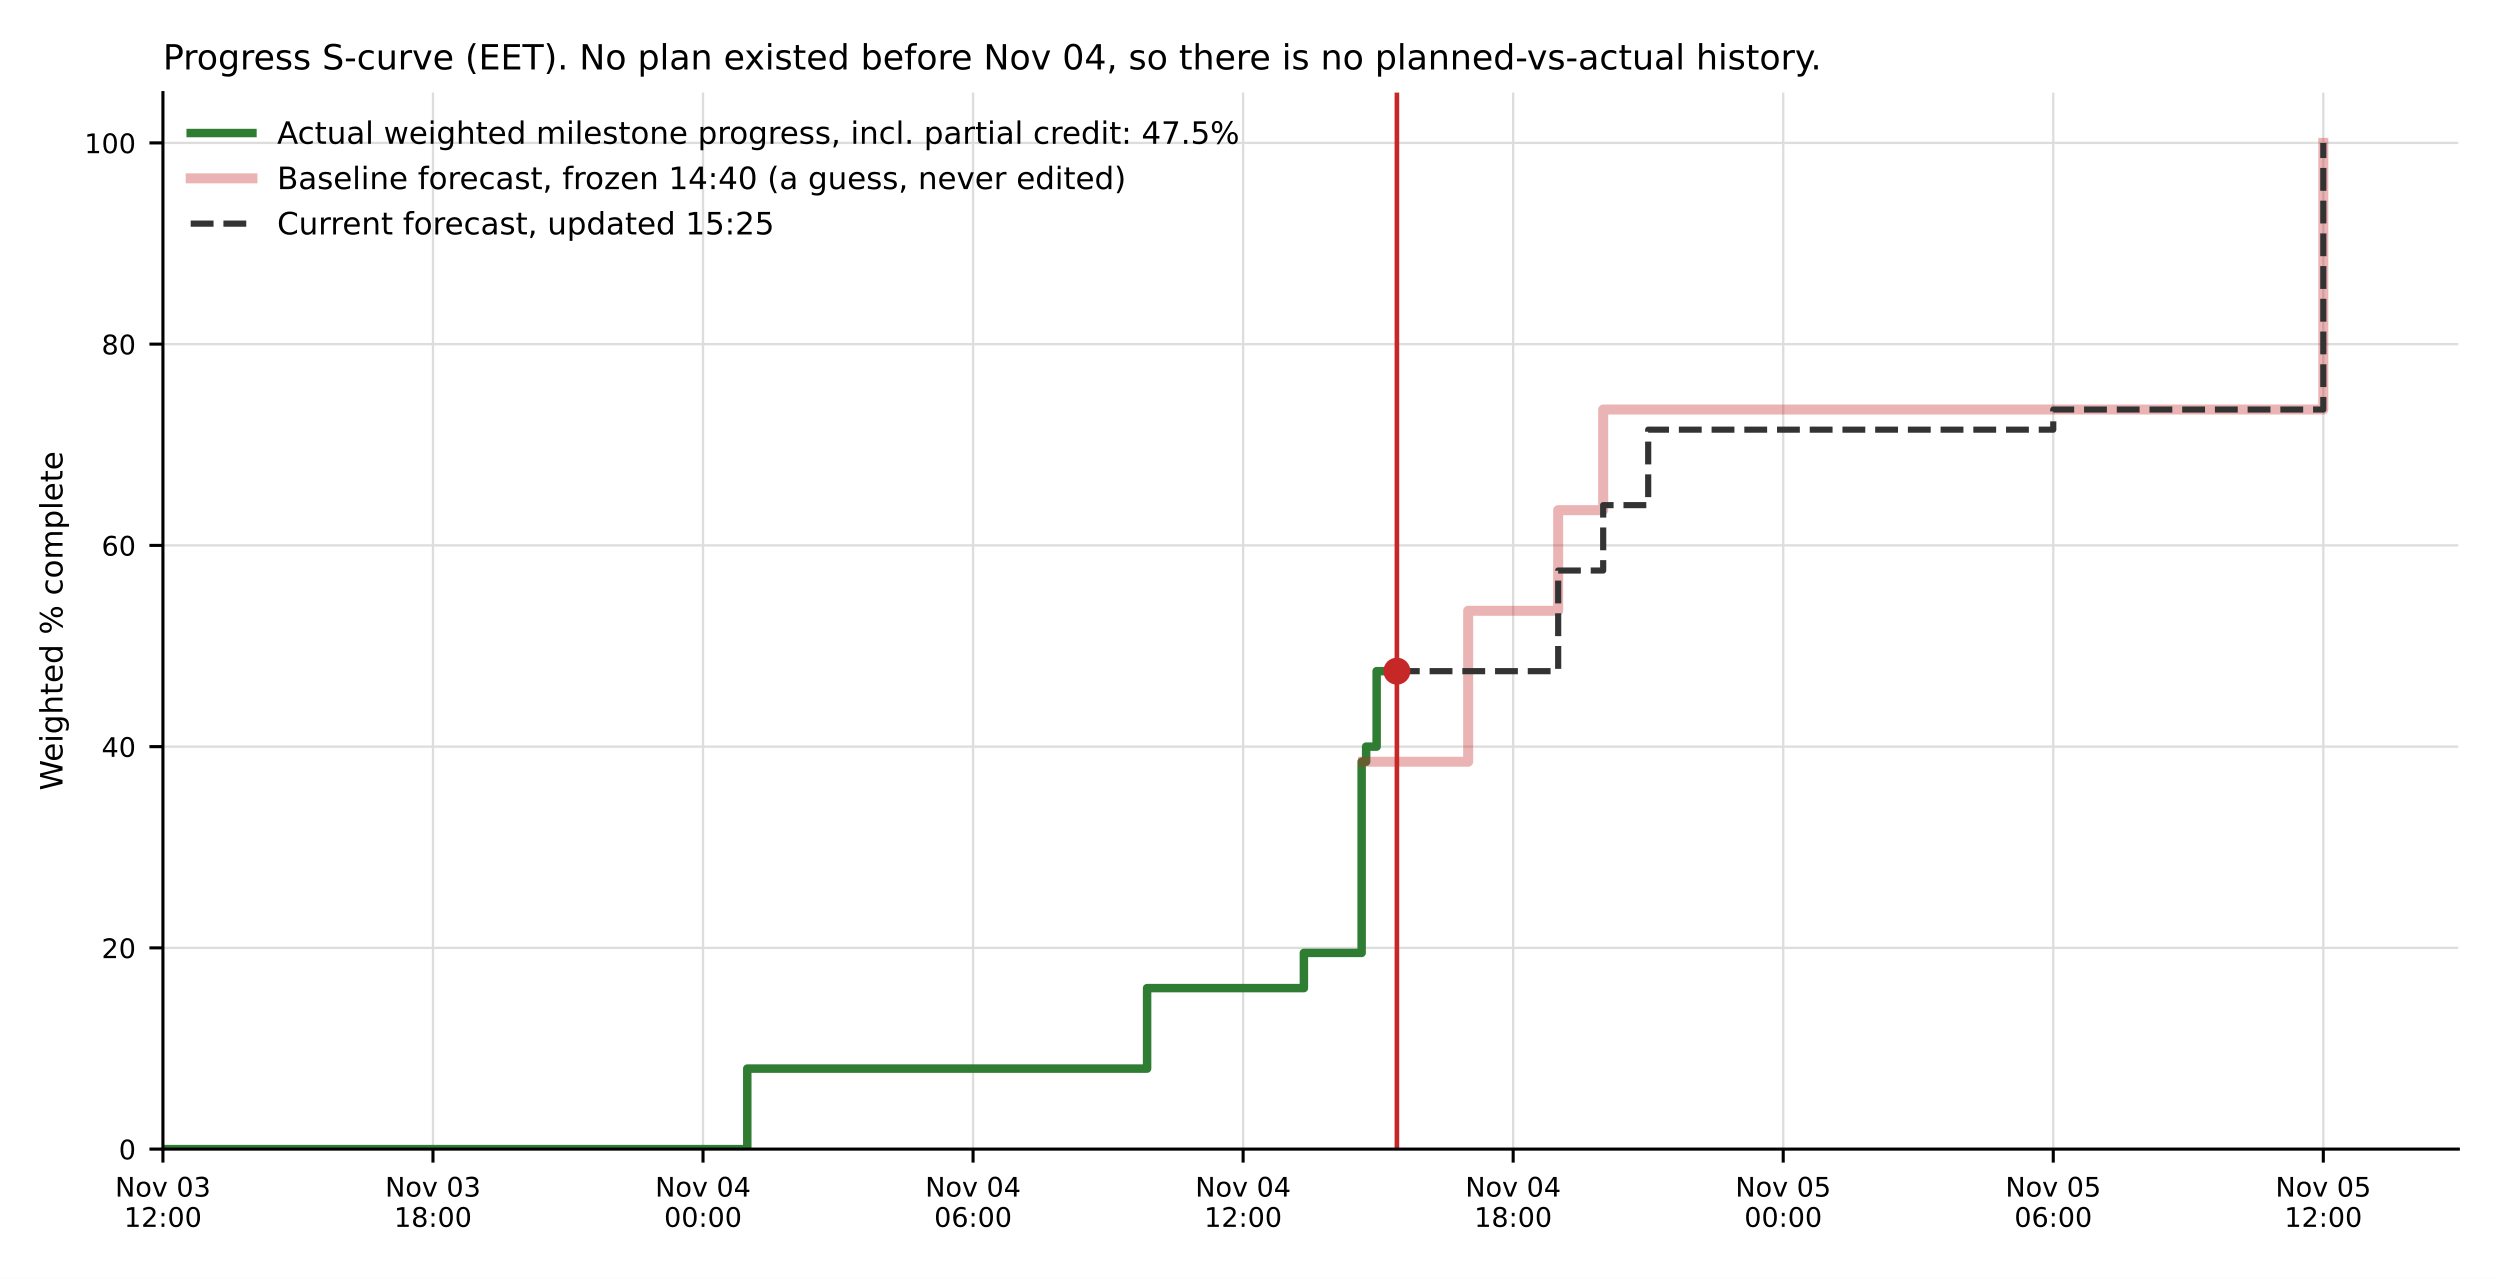
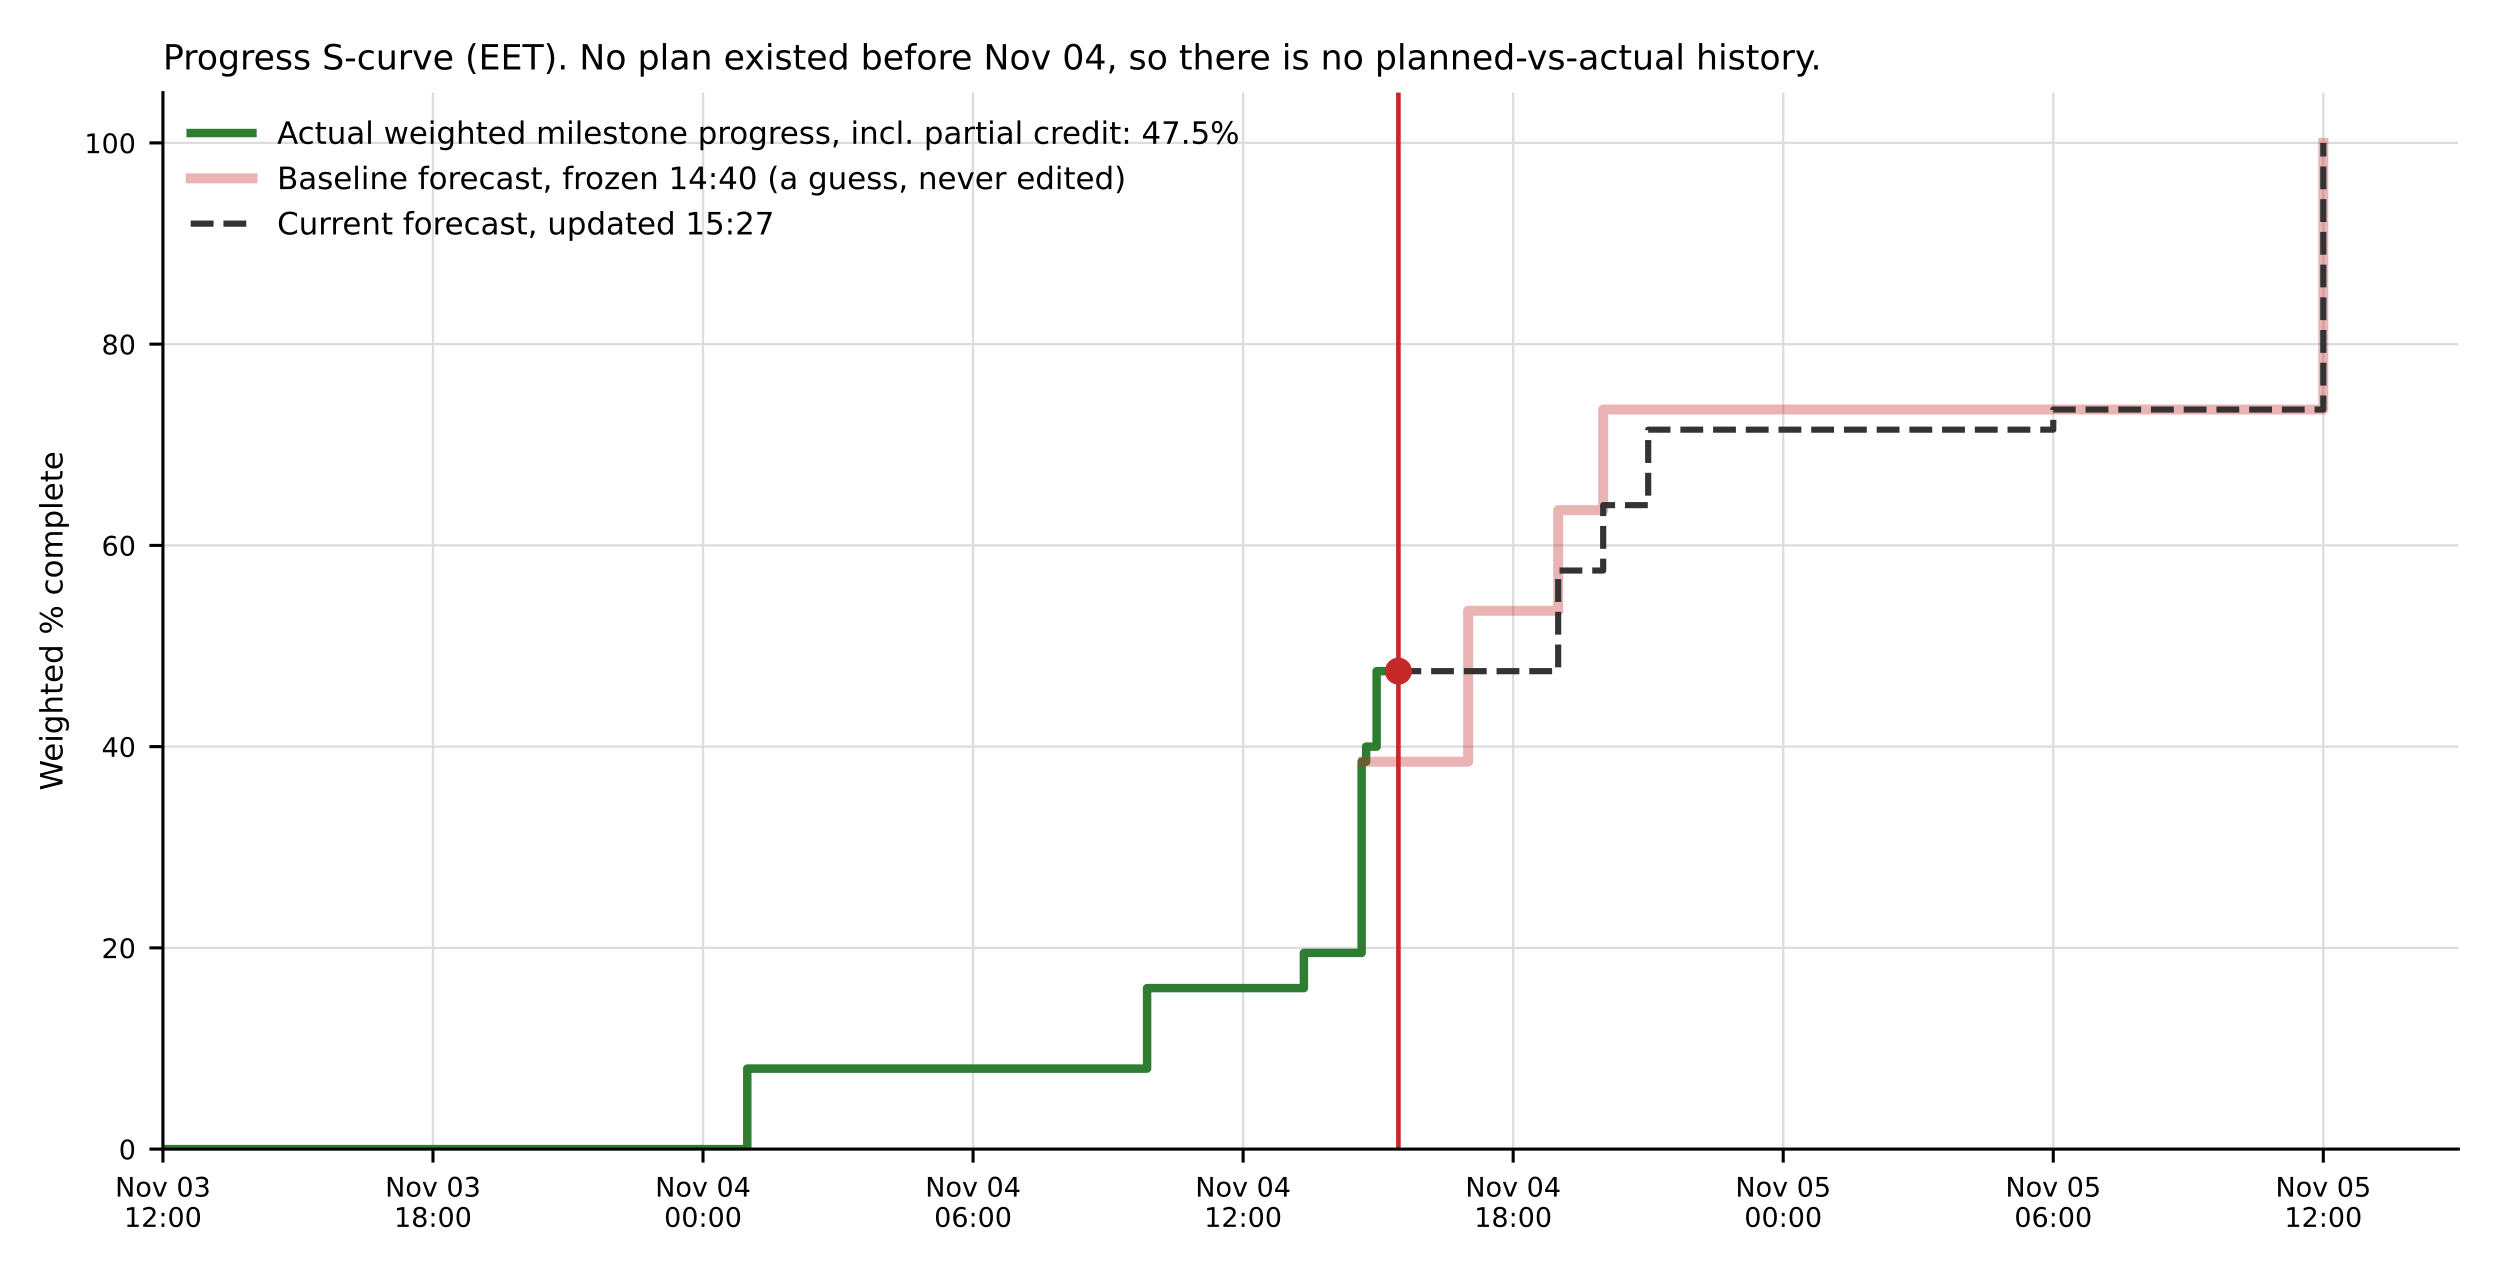
<svg xmlns="http://www.w3.org/2000/svg" xmlns:xlink="http://www.w3.org/1999/xlink" width="648pt" height="331.2pt" viewBox="0 0 648 331.2" version="1.1">
  <defs>
    <style type="text/css">*{stroke-linejoin: round; stroke-linecap: butt}</style>
  </defs>
  <g id="figure_1">
    <g id="patch_1">
      <path d="M 0 331.2  L 648 331.2  L 648 0  L 0 0  z " style="fill: #ffffff" />
    </g>
    <g id="axes_1">
      <g id="patch_2">
        <path d="M 42.23 297.848  L 637.2 297.848  L 637.2 24  L 42.23 24  z " style="fill: #ffffff" />
      </g>
      <g id="matplotlib.axis_1">
        <g id="xtick_1">
          <g id="line2d_1">
-             <path d="M 42.23 297.848  L 42.23 24  " clip-path="url(#p595418de42)" style="fill: none; stroke: #dddddd; stroke-width: 0.6; stroke-linecap: square" />
+             <path d="M 42.23 297.848  L 42.23 24  " clip-path="url(#p1b8d38c1b9)" style="fill: none; stroke: #dddddd; stroke-width: 0.6; stroke-linecap: square" />
          </g>
          <g id="line2d_2">
            <defs>
-               <path id="m96aba86733" d="M 0 0  L 0 3.5  " style="stroke: #000000; stroke-width: 0.8" />
+               <path id="m33804fb18d" d="M 0 0  L 0 3.5  " style="stroke: #000000; stroke-width: 0.8" />
            </defs>
            <g>
-               <use xlink:href="#m96aba86733" x="42.23" y="297.848" style="stroke: #000000; stroke-width: 0.8" />
+               <use xlink:href="#m33804fb18d" x="42.23" y="297.848" style="stroke: #000000; stroke-width: 0.8" />
            </g>
          </g>
          <g id="text_1">
            <text style="font-size: 7px; font-family: 'DejaVu Sans'" transform="translate(29.83234 310.1669)">Nov 03</text>
            <text style="font-size: 7px; font-family: 'DejaVu Sans'" transform="translate(32.14344 318.0054)">12:00</text>
          </g>
        </g>
        <g id="xtick_2">
          <g id="line2d_3">
-             <path d="M 112.226 297.848  L 112.226 24  " clip-path="url(#p595418de42)" style="fill: none; stroke: #dddddd; stroke-width: 0.6; stroke-linecap: square" />
+             <path d="M 112.226 297.848  L 112.226 24  " clip-path="url(#p1b8d38c1b9)" style="fill: none; stroke: #dddddd; stroke-width: 0.6; stroke-linecap: square" />
          </g>
          <g id="line2d_4">
            <g>
-               <use xlink:href="#m96aba86733" x="112.226" y="297.848" style="stroke: #000000; stroke-width: 0.8" />
+               <use xlink:href="#m33804fb18d" x="112.226" y="297.848" style="stroke: #000000; stroke-width: 0.8" />
            </g>
          </g>
          <g id="text_2">
            <text style="font-size: 7px; font-family: 'DejaVu Sans'" transform="translate(99.82881 310.1669)">Nov 03</text>
            <text style="font-size: 7px; font-family: 'DejaVu Sans'" transform="translate(102.1399 318.0054)">18:00</text>
          </g>
        </g>
        <g id="xtick_3">
          <g id="line2d_5">
-             <path d="M 182.223 297.848  L 182.223 24  " clip-path="url(#p595418de42)" style="fill: none; stroke: #dddddd; stroke-width: 0.6; stroke-linecap: square" />
+             <path d="M 182.223 297.848  L 182.223 24  " clip-path="url(#p1b8d38c1b9)" style="fill: none; stroke: #dddddd; stroke-width: 0.6; stroke-linecap: square" />
          </g>
          <g id="line2d_6">
            <g>
-               <use xlink:href="#m96aba86733" x="182.223" y="297.848" style="stroke: #000000; stroke-width: 0.8" />
+               <use xlink:href="#m33804fb18d" x="182.223" y="297.848" style="stroke: #000000; stroke-width: 0.8" />
            </g>
          </g>
          <g id="text_3">
            <text style="font-size: 7px; font-family: 'DejaVu Sans'" transform="translate(169.8253 310.1669)">Nov 04</text>
            <text style="font-size: 7px; font-family: 'DejaVu Sans'" transform="translate(172.1364 318.0054)">00:00</text>
          </g>
        </g>
        <g id="xtick_4">
          <g id="line2d_7">
-             <path d="M 252.219 297.848  L 252.219 24  " clip-path="url(#p595418de42)" style="fill: none; stroke: #dddddd; stroke-width: 0.6; stroke-linecap: square" />
+             <path d="M 252.219 297.848  L 252.219 24  " clip-path="url(#p1b8d38c1b9)" style="fill: none; stroke: #dddddd; stroke-width: 0.6; stroke-linecap: square" />
          </g>
          <g id="line2d_8">
            <g>
-               <use xlink:href="#m96aba86733" x="252.219" y="297.848" style="stroke: #000000; stroke-width: 0.8" />
+               <use xlink:href="#m33804fb18d" x="252.219" y="297.848" style="stroke: #000000; stroke-width: 0.8" />
            </g>
          </g>
          <g id="text_4">
            <text style="font-size: 7px; font-family: 'DejaVu Sans'" transform="translate(239.8218 310.1669)">Nov 04</text>
            <text style="font-size: 7px; font-family: 'DejaVu Sans'" transform="translate(242.1328 318.0054)">06:00</text>
          </g>
        </g>
        <g id="xtick_5">
          <g id="line2d_9">
-             <path d="M 322.216 297.848  L 322.216 24  " clip-path="url(#p595418de42)" style="fill: none; stroke: #dddddd; stroke-width: 0.6; stroke-linecap: square" />
+             <path d="M 322.216 297.848  L 322.216 24  " clip-path="url(#p1b8d38c1b9)" style="fill: none; stroke: #dddddd; stroke-width: 0.6; stroke-linecap: square" />
          </g>
          <g id="line2d_10">
            <g>
-               <use xlink:href="#m96aba86733" x="322.216" y="297.848" style="stroke: #000000; stroke-width: 0.8" />
+               <use xlink:href="#m33804fb18d" x="322.216" y="297.848" style="stroke: #000000; stroke-width: 0.8" />
            </g>
          </g>
          <g id="text_5">
            <text style="font-size: 7px; font-family: 'DejaVu Sans'" transform="translate(309.8182 310.1669)">Nov 04</text>
            <text style="font-size: 7px; font-family: 'DejaVu Sans'" transform="translate(312.1293 318.0054)">12:00</text>
          </g>
        </g>
        <g id="xtick_6">
          <g id="line2d_11">
-             <path d="M 392.212 297.848  L 392.212 24  " clip-path="url(#p595418de42)" style="fill: none; stroke: #dddddd; stroke-width: 0.6; stroke-linecap: square" />
+             <path d="M 392.212 297.848  L 392.212 24  " clip-path="url(#p1b8d38c1b9)" style="fill: none; stroke: #dddddd; stroke-width: 0.6; stroke-linecap: square" />
          </g>
          <g id="line2d_12">
            <g>
-               <use xlink:href="#m96aba86733" x="392.212" y="297.848" style="stroke: #000000; stroke-width: 0.8" />
+               <use xlink:href="#m33804fb18d" x="392.212" y="297.848" style="stroke: #000000; stroke-width: 0.8" />
            </g>
          </g>
          <g id="text_6">
            <text style="font-size: 7px; font-family: 'DejaVu Sans'" transform="translate(379.8147 310.1669)">Nov 04</text>
            <text style="font-size: 7px; font-family: 'DejaVu Sans'" transform="translate(382.1258 318.0054)">18:00</text>
          </g>
        </g>
        <g id="xtick_7">
          <g id="line2d_13">
-             <path d="M 462.209 297.848  L 462.209 24  " clip-path="url(#p595418de42)" style="fill: none; stroke: #dddddd; stroke-width: 0.6; stroke-linecap: square" />
+             <path d="M 462.209 297.848  L 462.209 24  " clip-path="url(#p1b8d38c1b9)" style="fill: none; stroke: #dddddd; stroke-width: 0.6; stroke-linecap: square" />
          </g>
          <g id="line2d_14">
            <g>
-               <use xlink:href="#m96aba86733" x="462.209" y="297.848" style="stroke: #000000; stroke-width: 0.8" />
+               <use xlink:href="#m33804fb18d" x="462.209" y="297.848" style="stroke: #000000; stroke-width: 0.8" />
            </g>
          </g>
          <g id="text_7">
            <text style="font-size: 7px; font-family: 'DejaVu Sans'" transform="translate(449.8112 310.1669)">Nov 05</text>
            <text style="font-size: 7px; font-family: 'DejaVu Sans'" transform="translate(452.1223 318.0054)">00:00</text>
          </g>
        </g>
        <g id="xtick_8">
          <g id="line2d_15">
-             <path d="M 532.205 297.848  L 532.205 24  " clip-path="url(#p595418de42)" style="fill: none; stroke: #dddddd; stroke-width: 0.6; stroke-linecap: square" />
+             <path d="M 532.205 297.848  L 532.205 24  " clip-path="url(#p1b8d38c1b9)" style="fill: none; stroke: #dddddd; stroke-width: 0.6; stroke-linecap: square" />
          </g>
          <g id="line2d_16">
            <g>
-               <use xlink:href="#m96aba86733" x="532.205" y="297.848" style="stroke: #000000; stroke-width: 0.8" />
+               <use xlink:href="#m33804fb18d" x="532.205" y="297.848" style="stroke: #000000; stroke-width: 0.8" />
            </g>
          </g>
          <g id="text_8">
            <text style="font-size: 7px; font-family: 'DejaVu Sans'" transform="translate(519.8076 310.1669)">Nov 05</text>
            <text style="font-size: 7px; font-family: 'DejaVu Sans'" transform="translate(522.1187 318.0054)">06:00</text>
          </g>
        </g>
        <g id="xtick_9">
          <g id="line2d_17">
-             <path d="M 602.202 297.848  L 602.202 24  " clip-path="url(#p595418de42)" style="fill: none; stroke: #dddddd; stroke-width: 0.6; stroke-linecap: square" />
+             <path d="M 602.202 297.848  L 602.202 24  " clip-path="url(#p1b8d38c1b9)" style="fill: none; stroke: #dddddd; stroke-width: 0.6; stroke-linecap: square" />
          </g>
          <g id="line2d_18">
            <g>
-               <use xlink:href="#m96aba86733" x="602.202" y="297.848" style="stroke: #000000; stroke-width: 0.8" />
+               <use xlink:href="#m33804fb18d" x="602.202" y="297.848" style="stroke: #000000; stroke-width: 0.8" />
            </g>
          </g>
          <g id="text_9">
            <text style="font-size: 7px; font-family: 'DejaVu Sans'" transform="translate(589.8041 310.1669)">Nov 05</text>
            <text style="font-size: 7px; font-family: 'DejaVu Sans'" transform="translate(592.1152 318.0054)">12:00</text>
          </g>
        </g>
      </g>
      <g id="matplotlib.axis_2">
        <g id="ytick_1">
          <g id="line2d_19">
-             <path d="M 42.23 297.848  L 637.2 297.848  " clip-path="url(#p595418de42)" style="fill: none; stroke: #dddddd; stroke-width: 0.6; stroke-linecap: square" />
+             <path d="M 42.23 297.848  L 637.2 297.848  " clip-path="url(#p1b8d38c1b9)" style="fill: none; stroke: #dddddd; stroke-width: 0.6; stroke-linecap: square" />
          </g>
          <g id="line2d_20">
            <defs>
-               <path id="m20f6a4f172" d="M 0 0  L -3.5 0  " style="stroke: #000000; stroke-width: 0.8" />
+               <path id="m5be9f79b32" d="M 0 0  L -3.5 0  " style="stroke: #000000; stroke-width: 0.8" />
            </defs>
            <g>
-               <use xlink:href="#m20f6a4f172" x="42.23" y="297.848" style="stroke: #000000; stroke-width: 0.8" />
+               <use xlink:href="#m5be9f79b32" x="42.23" y="297.848" style="stroke: #000000; stroke-width: 0.8" />
            </g>
          </g>
          <g id="text_10">
            <text style="font-size: 7px; font-family: 'DejaVu Sans'; text-anchor: end" x="35.23" y="300.507" transform="rotate(-0 35.23 300.5075)">0</text>
          </g>
        </g>
        <g id="ytick_2">
          <g id="line2d_21">
-             <path d="M 42.23 245.686  L 637.2 245.686  " clip-path="url(#p595418de42)" style="fill: none; stroke: #dddddd; stroke-width: 0.6; stroke-linecap: square" />
+             <path d="M 42.23 245.686  L 637.2 245.686  " clip-path="url(#p1b8d38c1b9)" style="fill: none; stroke: #dddddd; stroke-width: 0.6; stroke-linecap: square" />
          </g>
          <g id="line2d_22">
            <g>
-               <use xlink:href="#m20f6a4f172" x="42.23" y="245.686" style="stroke: #000000; stroke-width: 0.8" />
+               <use xlink:href="#m5be9f79b32" x="42.23" y="245.686" style="stroke: #000000; stroke-width: 0.8" />
            </g>
          </g>
          <g id="text_11">
            <text style="font-size: 7px; font-family: 'DejaVu Sans'; text-anchor: end" x="35.23" y="248.346" transform="rotate(-0 35.23 248.3459)">20</text>
          </g>
        </g>
        <g id="ytick_3">
          <g id="line2d_23">
-             <path d="M 42.23 193.525  L 637.2 193.525  " clip-path="url(#p595418de42)" style="fill: none; stroke: #dddddd; stroke-width: 0.6; stroke-linecap: square" />
+             <path d="M 42.23 193.525  L 637.2 193.525  " clip-path="url(#p1b8d38c1b9)" style="fill: none; stroke: #dddddd; stroke-width: 0.6; stroke-linecap: square" />
          </g>
          <g id="line2d_24">
            <g>
-               <use xlink:href="#m20f6a4f172" x="42.23" y="193.525" style="stroke: #000000; stroke-width: 0.8" />
+               <use xlink:href="#m5be9f79b32" x="42.23" y="193.525" style="stroke: #000000; stroke-width: 0.8" />
            </g>
          </g>
          <g id="text_12">
            <text style="font-size: 7px; font-family: 'DejaVu Sans'; text-anchor: end" x="35.23" y="196.184" transform="rotate(-0 35.23 196.1844)">40</text>
          </g>
        </g>
        <g id="ytick_4">
          <g id="line2d_25">
-             <path d="M 42.23 141.363  L 637.2 141.363  " clip-path="url(#p595418de42)" style="fill: none; stroke: #dddddd; stroke-width: 0.6; stroke-linecap: square" />
+             <path d="M 42.23 141.363  L 637.2 141.363  " clip-path="url(#p1b8d38c1b9)" style="fill: none; stroke: #dddddd; stroke-width: 0.6; stroke-linecap: square" />
          </g>
          <g id="line2d_26">
            <g>
-               <use xlink:href="#m20f6a4f172" x="42.23" y="141.363" style="stroke: #000000; stroke-width: 0.8" />
+               <use xlink:href="#m5be9f79b32" x="42.23" y="141.363" style="stroke: #000000; stroke-width: 0.8" />
            </g>
          </g>
          <g id="text_13">
            <text style="font-size: 7px; font-family: 'DejaVu Sans'; text-anchor: end" x="35.23" y="144.023" transform="rotate(-0 35.23 144.0229)">60</text>
          </g>
        </g>
        <g id="ytick_5">
          <g id="line2d_27">
-             <path d="M 42.23 89.202  L 637.2 89.202  " clip-path="url(#p595418de42)" style="fill: none; stroke: #dddddd; stroke-width: 0.6; stroke-linecap: square" />
+             <path d="M 42.23 89.202  L 637.2 89.202  " clip-path="url(#p1b8d38c1b9)" style="fill: none; stroke: #dddddd; stroke-width: 0.6; stroke-linecap: square" />
          </g>
          <g id="line2d_28">
            <g>
-               <use xlink:href="#m20f6a4f172" x="42.23" y="89.202" style="stroke: #000000; stroke-width: 0.8" />
+               <use xlink:href="#m5be9f79b32" x="42.23" y="89.202" style="stroke: #000000; stroke-width: 0.8" />
            </g>
          </g>
          <g id="text_14">
            <text style="font-size: 7px; font-family: 'DejaVu Sans'; text-anchor: end" x="35.23" y="91.861" transform="rotate(-0 35.23 91.86136)">80</text>
          </g>
        </g>
        <g id="ytick_6">
          <g id="line2d_29">
-             <path d="M 42.23 37.04  L 637.2 37.04  " clip-path="url(#p595418de42)" style="fill: none; stroke: #dddddd; stroke-width: 0.6; stroke-linecap: square" />
+             <path d="M 42.23 37.04  L 637.2 37.04  " clip-path="url(#p1b8d38c1b9)" style="fill: none; stroke: #dddddd; stroke-width: 0.6; stroke-linecap: square" />
          </g>
          <g id="line2d_30">
            <g>
-               <use xlink:href="#m20f6a4f172" x="42.23" y="37.04" style="stroke: #000000; stroke-width: 0.8" />
+               <use xlink:href="#m5be9f79b32" x="42.23" y="37.04" style="stroke: #000000; stroke-width: 0.8" />
            </g>
          </g>
          <g id="text_15">
            <text style="font-size: 7px; font-family: 'DejaVu Sans'; text-anchor: end" x="35.23" y="39.7" transform="rotate(-0 35.23 39.69983)">100</text>
          </g>
        </g>
        <g id="text_16">
          <text style="font-size: 8px; font-family: 'DejaVu Sans'; text-anchor: middle" x="16.205" y="160.924" transform="rotate(-90 16.205 160.924)">Weighted % complete</text>
        </g>
      </g>
      <g id="line2d_31">
-         <path d="M 42.23 297.848  L 193.695 297.848  L 193.695 276.983  L 297.328 276.983  L 297.328 256.119  L 337.965 256.119  L 337.965 246.991  L 352.937 246.991  L 352.937 236.558  L 352.937 236.558  L 352.937 197.437  L 354.103 197.437  L 354.103 193.525  L 356.825 193.525  L 356.825 173.964  L 362.075 173.964  " clip-path="url(#p595418de42)" style="fill: none; stroke: #2e7d32; stroke-width: 2.2; stroke-linecap: square" />
+         <path d="M 42.23 297.848  L 193.695 297.848  L 193.695 276.983  L 297.328 276.983  L 297.328 256.119  L 337.965 256.119  L 337.965 246.991  L 352.937 246.991  L 352.937 236.558  L 352.937 236.558  L 352.937 197.437  L 354.103 197.437  L 354.103 193.525  L 356.825 193.525  L 356.825 173.964  L 362.464 173.964  " clip-path="url(#p1b8d38c1b9)" style="fill: none; stroke: #2e7d32; stroke-width: 2.2; stroke-linecap: square" />
      </g>
      <g id="line2d_32">
-         <path d="M 353.325 197.437  L 380.546 197.437  L 380.546 158.316  L 403.878 158.316  L 403.878 147.884  L 403.878 147.884  L 403.878 132.235  L 415.545 132.235  L 415.545 119.195  L 415.545 119.195  L 415.545 106.154  L 602.202 106.154  L 602.202 97.026  L 602.202 97.026  L 602.202 37.04  " clip-path="url(#p595418de42)" style="fill: none; stroke: #c62828; stroke-opacity: 0.35; stroke-width: 2.6; stroke-linecap: square" />
+         <path d="M 353.325 197.437  L 380.546 197.437  L 380.546 158.316  L 403.878 158.316  L 403.878 147.884  L 403.878 147.884  L 403.878 132.235  L 415.545 132.235  L 415.545 119.195  L 415.545 119.195  L 415.545 106.154  L 602.202 106.154  L 602.202 97.026  L 602.202 97.026  L 602.202 37.04  " clip-path="url(#p1b8d38c1b9)" style="fill: none; stroke: #c62828; stroke-opacity: 0.35; stroke-width: 2.6; stroke-linecap: square" />
      </g>
      <g id="line2d_33">
-         <path d="M 362.075 173.964  L 403.878 173.964  L 403.878 163.532  L 403.878 163.532  L 403.878 147.884  L 415.545 147.884  L 415.545 143.972  L 415.545 143.972  L 415.545 130.931  L 427.211 130.931  L 427.211 111.371  L 532.205 111.371  L 532.205 106.154  L 602.202 106.154  L 602.202 97.026  L 602.202 97.026  L 602.202 37.04  " clip-path="url(#p595418de42)" style="fill: none; stroke-dasharray: 5.92,2.56; stroke-dashoffset: 0; stroke: #333333; stroke-width: 1.6" />
+         <path d="M 362.464 173.964  L 403.878 173.964  L 403.878 163.532  L 403.878 163.532  L 403.878 147.884  L 415.545 147.884  L 415.545 143.972  L 415.545 143.972  L 415.545 130.931  L 427.211 130.931  L 427.211 111.371  L 532.205 111.371  L 532.205 106.154  L 602.202 106.154  L 602.202 97.026  L 602.202 97.026  L 602.202 37.04  " clip-path="url(#p1b8d38c1b9)" style="fill: none; stroke-dasharray: 5.92,2.56; stroke-dashoffset: 0; stroke: #333333; stroke-width: 1.6" />
      </g>
      <g id="line2d_34">
-         <path d="M 362.075 297.848  L 362.075 24  " clip-path="url(#p595418de42)" style="fill: none; stroke: #c62828; stroke-width: 1.2; stroke-linecap: square" />
+         <path d="M 362.464 297.848  L 362.464 24  " clip-path="url(#p1b8d38c1b9)" style="fill: none; stroke: #c62828; stroke-width: 1.2; stroke-linecap: square" />
      </g>
      <g id="patch_3">
        <path d="M 42.23 297.848  L 42.23 24  " style="fill: none; stroke: #000000; stroke-width: 0.8; stroke-linejoin: miter; stroke-linecap: square" />
      </g>
      <g id="patch_4">
        <path d="M 42.23 297.848  L 637.2 297.848  " style="fill: none; stroke: #000000; stroke-width: 0.8; stroke-linejoin: miter; stroke-linecap: square" />
      </g>
      <g id="text_17">
        <text style="font-size: 9px; font-family: 'DejaVu Sans'; text-anchor: start" x="42.23" y="18" transform="rotate(-0 42.23 18)">Progress S-curve (EET). No plan existed before Nov 04, so there is no planned-vs-actual history.</text>
      </g>
      <g id="PathCollection_1">
        <defs>
-           <path id="m9391838937" d="M 0 3  C 0.796 3 1.559 2.684 2.121 2.121  C 2.684 1.559 3 0.796 3 0  C 3 -0.796 2.684 -1.559 2.121 -2.121  C 1.559 -2.684 0.796 -3 0 -3  C -0.796 -3 -1.559 -2.684 -2.121 -2.121  C -2.684 -1.559 -3 -0.796 -3 0  C -3 0.796 -2.684 1.559 -2.121 2.121  C -1.559 2.684 -0.796 3 0 3  z " style="stroke: #c62828" />
+           <path id="mef9d3c38c8" d="M 0 3  C 0.796 3 1.559 2.684 2.121 2.121  C 2.684 1.559 3 0.796 3 0  C 3 -0.796 2.684 -1.559 2.121 -2.121  C 1.559 -2.684 0.796 -3 0 -3  C -0.796 -3 -1.559 -2.684 -2.121 -2.121  C -2.684 -1.559 -3 -0.796 -3 0  C -3 0.796 -2.684 1.559 -2.121 2.121  C -1.559 2.684 -0.796 3 0 3  z " style="stroke: #c62828" />
        </defs>
-         <g clip-path="url(#p595418de42)">
-           <use xlink:href="#m9391838937" x="362.075" y="173.964" style="fill: #c62828; stroke: #c62828" />
+         <g clip-path="url(#p1b8d38c1b9)">
+           <use xlink:href="#mef9d3c38c8" x="362.464" y="173.964" style="fill: #c62828; stroke: #c62828" />
        </g>
      </g>
      <g id="legend_1">
        <g id="line2d_35">
          <path d="M 49.43 34.479  L 57.43 34.479  L 65.43 34.479  " style="fill: none; stroke: #2e7d32; stroke-width: 2.2; stroke-linecap: square" />
        </g>
        <g id="text_18">
          <text style="font-size: 8px; font-family: 'DejaVu Sans'; text-anchor: start" x="71.83" y="37.279" transform="rotate(-0 71.83 37.27875)">Actual weighted milestone progress, incl. partial credit: 47.5%</text>
        </g>
        <g id="line2d_36">
          <path d="M 49.43 46.221  L 57.43 46.221  L 65.43 46.221  " style="fill: none; stroke: #c62828; stroke-opacity: 0.35; stroke-width: 2.6; stroke-linecap: square" />
        </g>
        <g id="text_19">
          <text style="font-size: 8px; font-family: 'DejaVu Sans'; text-anchor: start" x="71.83" y="49.021" transform="rotate(-0 71.83 49.02125)">Baseline forecast, frozen 14:40 (a guess, never edited)</text>
        </g>
        <g id="line2d_37">
          <path d="M 49.43 57.964  L 57.43 57.964  L 65.43 57.964  " style="fill: none; stroke-dasharray: 5.92,2.56; stroke-dashoffset: 0; stroke: #333333; stroke-width: 1.6" />
        </g>
        <g id="text_20">
-           <text style="font-size: 8px; font-family: 'DejaVu Sans'; text-anchor: start" x="71.83" y="60.764" transform="rotate(-0 71.83 60.76375)">Current forecast, updated 15:25</text>
+           <text style="font-size: 8px; font-family: 'DejaVu Sans'; text-anchor: start" x="71.83" y="60.764" transform="rotate(-0 71.83 60.76375)">Current forecast, updated 15:27</text>
        </g>
      </g>
    </g>
  </g>
  <defs>
-     <clipPath id="p595418de42">
+     <clipPath id="p1b8d38c1b9">
      <rect x="42.23" y="24" width="594.97" height="273.848" />
    </clipPath>
  </defs>
</svg>
